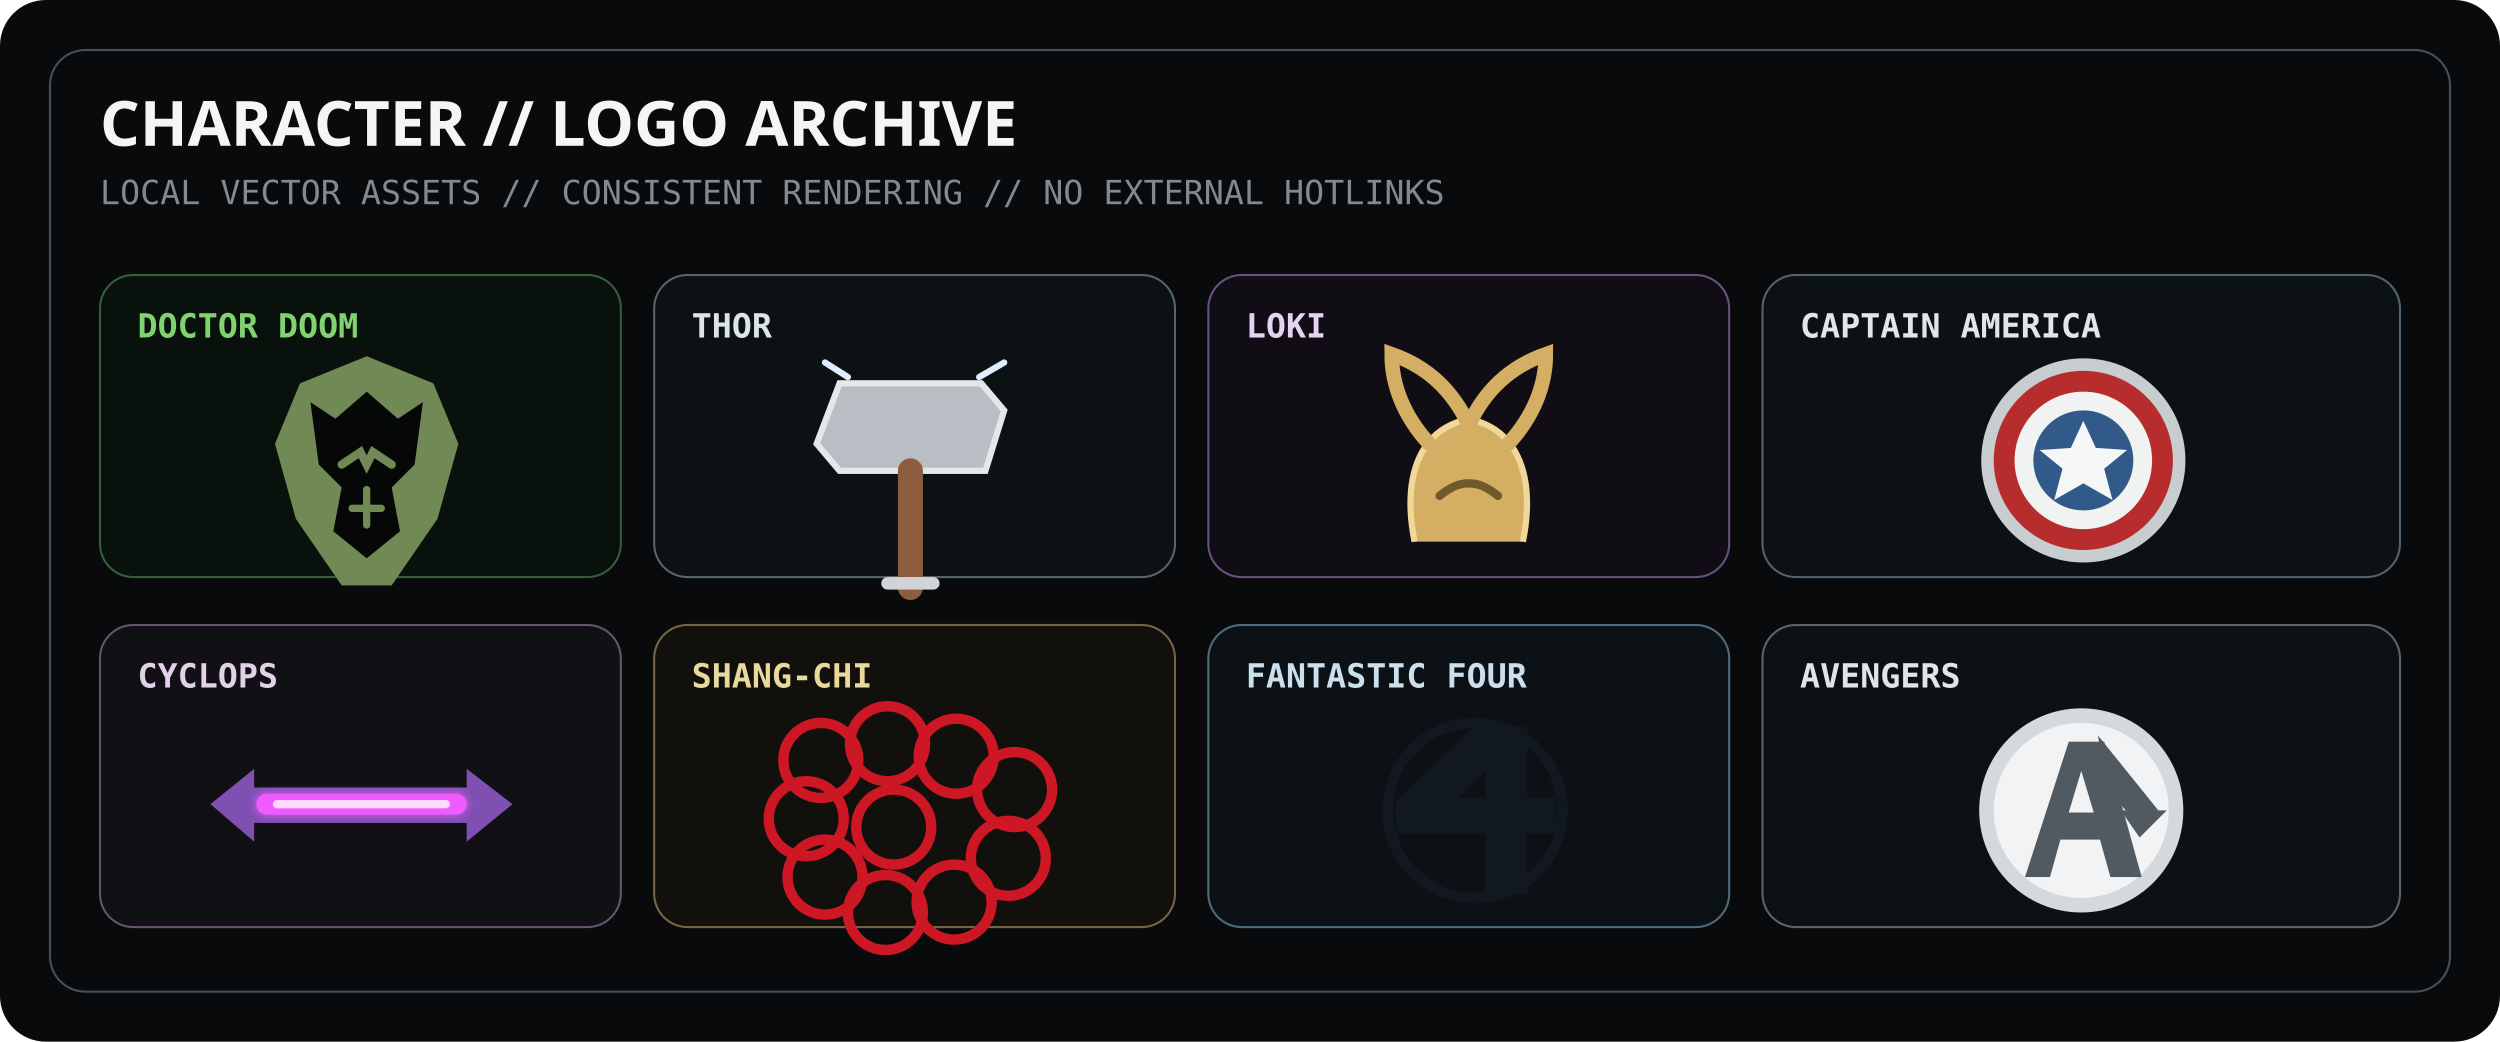
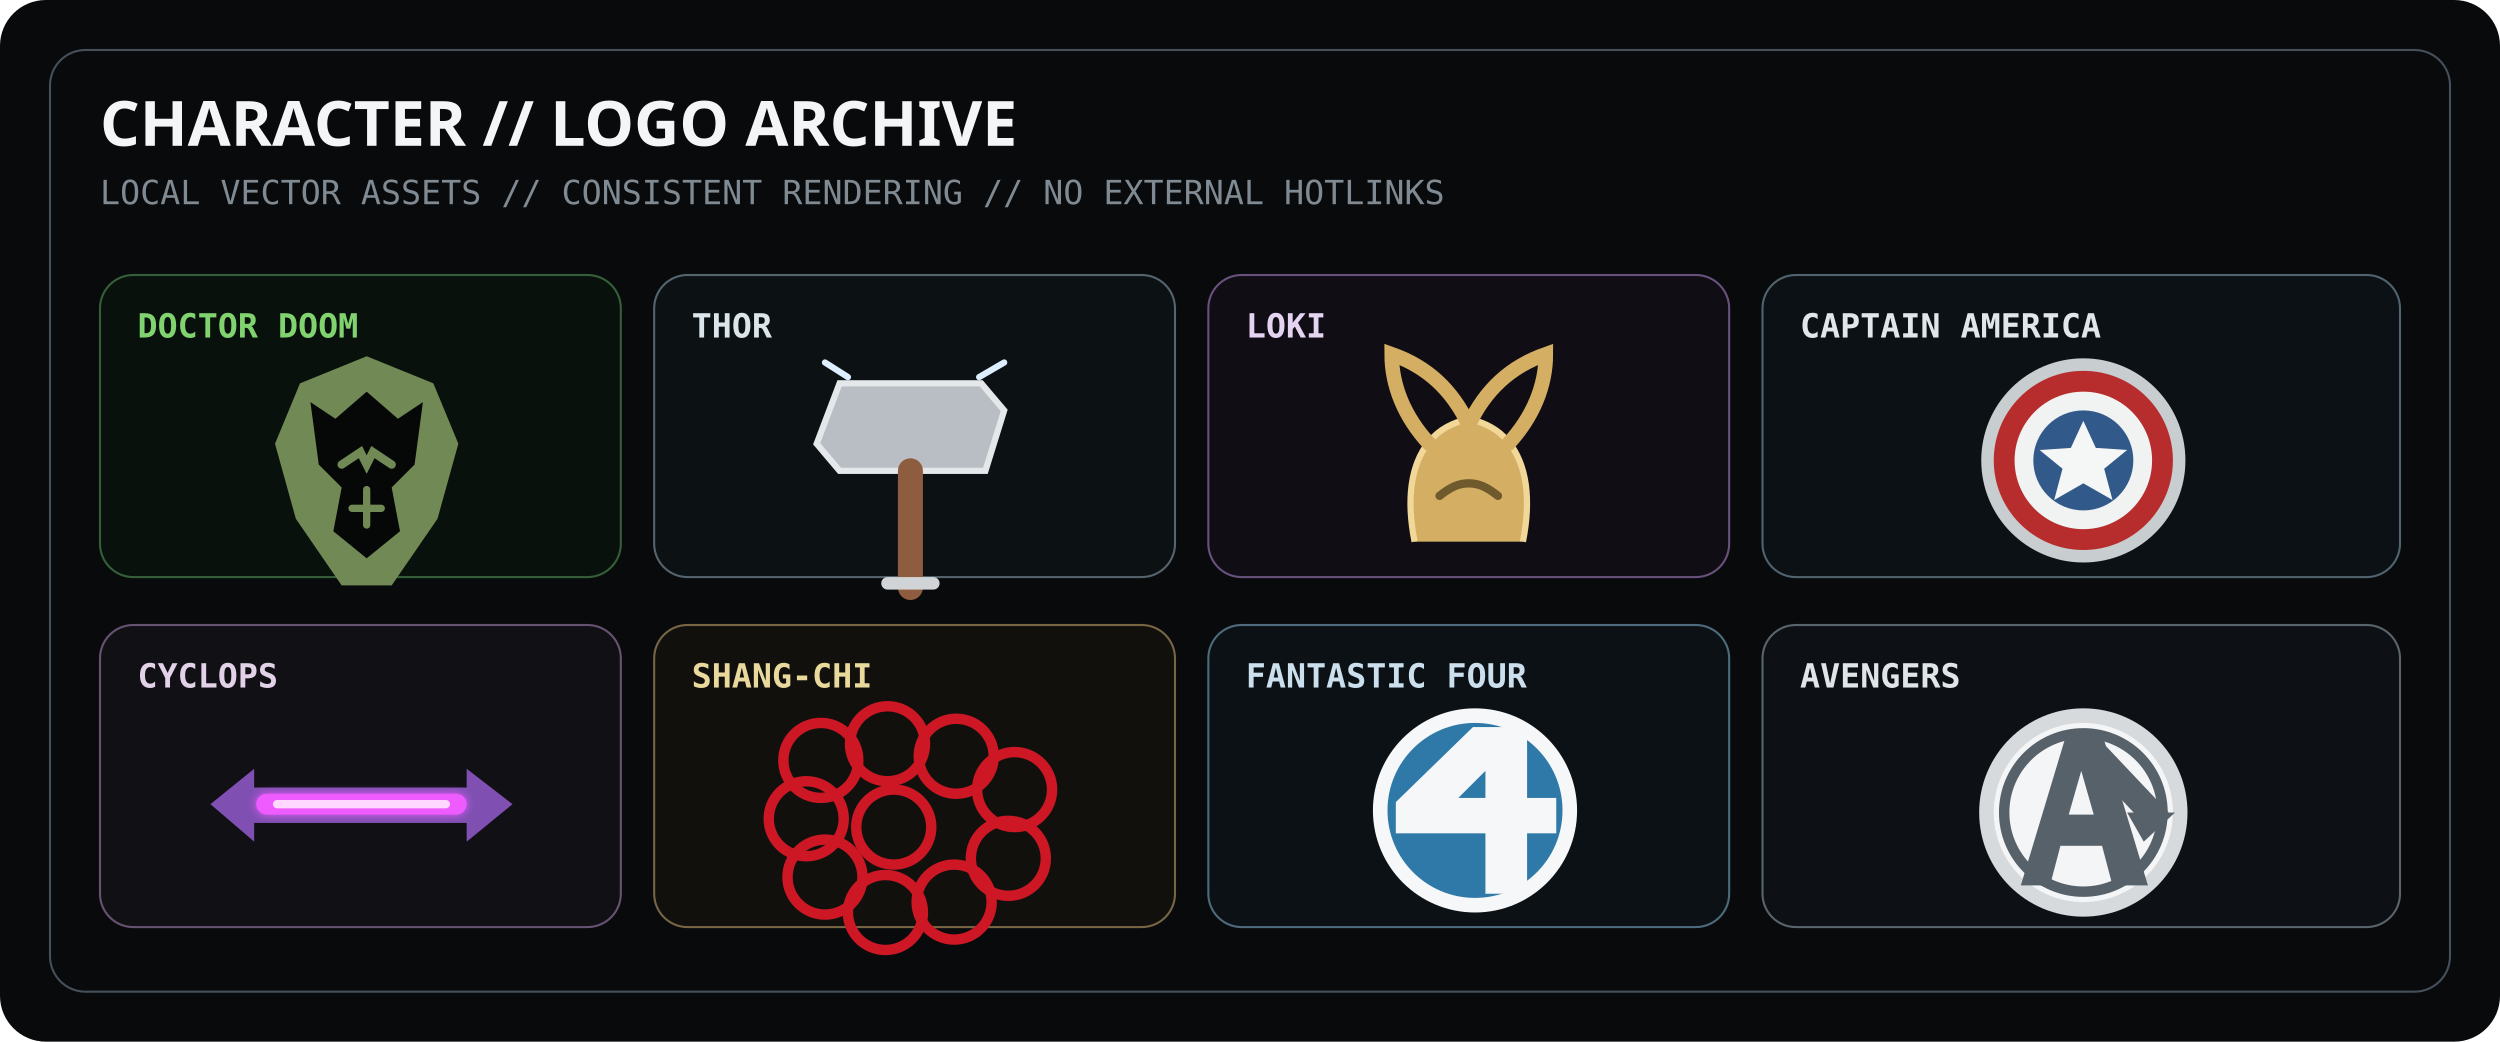
<svg xmlns="http://www.w3.org/2000/svg" width="1200" height="500" viewBox="0 0 1200 500" fill="none" role="img" aria-labelledby="title desc">
  <defs>
    <linearGradient id="bg" x1="0" y1="0" x2="1200" y2="500">
      <stop stop-color="#080A0C" />
      <stop offset="1" stop-color="#101218" />
    </linearGradient>
    <filter id="g" x="-40%" y="-40%" width="180%" height="180%">
      <feGaussianBlur stdDeviation="2" result="b" />
      <feMerge>
        <feMergeNode in="b" />
        <feMergeNode in="SourceGraphic" />
      </feMerge>
    </filter>
  </defs>
  <rect width="1200" height="500" rx="22" fill="url(#bg)" />
  <rect x="24" y="24" width="1152" height="452" rx="17" stroke="#46505A" />
  <text x="48" y="70" fill="#F3F5F6" font-size="30" font-family="'Arial Narrow',Impact,sans-serif" font-weight="700">CHARACTER // LOGO ARCHIVE</text>
  <text x="48" y="98" fill="#808A92" font-size="16" font-family="Consolas,monospace">LOCAL VECTOR ASSETS // CONSISTENT RENDERING // NO EXTERNAL HOTLINKS</text>
  <g transform="translate(48 132)">
    <rect width="250" height="145" rx="16" fill="#09110C" stroke="#355F39" />
    <text x="18" y="30" fill="#80D36F" font-size="16" font-family="Consolas,monospace" font-weight="700">DOCTOR DOOM</text>
    <g transform="translate(78 39)">
      <path d="M50 0L82 13L94 42L84 78L62 110H38L16 78L6 42L18 13Z" fill="#718A55" />
      <path d="M50 17L65 30L77 22L73 52L62 63L66 84L50 97L34 84L38 63L27 52L23 22L35 30Z" fill="#050806" />
      <path d="M38 52L47 46L50 52L53 46L62 52" stroke="#718A55" stroke-width="4" stroke-linecap="round" />
      <path d="M43 73H57M50 64V81" stroke="#718A55" stroke-width="3.5" stroke-linecap="round" />
    </g>
  </g>
  <g transform="translate(314 132)">
    <rect width="250" height="145" rx="16" fill="#0C1114" stroke="#55646D" />
    <text x="18" y="30" fill="#DCE5E9" font-size="16" font-family="Consolas,monospace" font-weight="700">THOR</text>
    <g transform="translate(65 42)">
      <path d="M24 10H92L103 23L94 52H24L13 39Z" fill="#B8BEC3" stroke="#E5E8EA" stroke-width="3" />
      <path d="M58 52V108" stroke="#8E5C3E" stroke-width="12" stroke-linecap="round" />
      <path d="M47 106H69" stroke="#D0D4D6" stroke-width="6" stroke-linecap="round" />
      <path d="M28 7L17 0M91 7L103 0" stroke="#DDEFFF" stroke-width="3" stroke-linecap="round" />
    </g>
  </g>
  <g transform="translate(580 132)">
    <rect width="250" height="145" rx="16" fill="#100D14" stroke="#69517E" />
    <text x="18" y="30" fill="#E4D4F1" font-size="16" font-family="Consolas,monospace" font-weight="700">LOKI</text>
    <g transform="translate(68 37)">
      <path d="M31 91C27 71 29 54 38 43C43 37 49 34 57 32C65 34 71 37 76 43C85 54 87 71 83 91" fill="#D3AE63" stroke="#F1D798" stroke-width="3" />
      <path d="M38 44C26 31 20 16 20 1C37 7 49 18 57 35" fill="none" stroke="#D3AE63" stroke-width="7" stroke-linecap="round" />
      <path d="M76 44C88 31 94 16 94 1C77 7 65 18 57 35" fill="none" stroke="#D3AE63" stroke-width="7" stroke-linecap="round" />
      <path d="M43 69C48 65 52 63 57 63C62 63 66 65 71 69" stroke="#6F5A2D" stroke-width="4" stroke-linecap="round" />
    </g>
  </g>
  <g transform="translate(846 132)">
    <rect width="306" height="145" rx="16" fill="#0C1115" stroke="#50636F" />
    <text x="18" y="30" fill="#E0E6EA" font-size="16" font-family="Consolas,monospace" font-weight="700">CAPTAIN AMERICA</text>
    <g transform="translate(99 34)">
      <circle cx="55" cy="55" r="49" fill="#C8CDD0" />
      <circle cx="55" cy="55" r="43" fill="#B72D2D" />
      <circle cx="55" cy="55" r="33" fill="#F1F2F2" />
      <circle cx="55" cy="55" r="24" fill="#315A8A" />
      <path d="M55 36L61 49L76 50L65 59L69 74L55 66L41 74L45 59L34 50L49 49Z" fill="#F5F6F6" />
    </g>
  </g>
  <g transform="translate(48 300)">
    <rect width="250" height="145" rx="16" fill="#111014" stroke="#685272" />
    <text x="18" y="30" fill="#E1D2E8" font-size="16" font-family="Consolas,monospace" font-weight="700">CYCLOPS</text>
    <g transform="translate(53 55)">
      <path d="M0 31L21 14V23H123V14L145 31L123 49V40H21V49Z" fill="#7F4FB2" />
      <rect x="22" y="26" width="101" height="10" rx="5" fill="#EE5BFF" filter="url(#g)" />
      <rect x="30" y="29" width="85" height="4" rx="2" fill="#FFD7FF" />
    </g>
  </g>
  <g transform="translate(314 300)">
    <rect width="250" height="145" rx="16" fill="#11100D" stroke="#776544" />
    <text x="18" y="30" fill="#E9D99D" font-size="16" font-family="Consolas,monospace" font-weight="700">SHANG-CHI</text>
    <g transform="translate(54 44)" fill="none" stroke="#CE1724" stroke-width="5">
      <circle cx="26" cy="21" r="18" />
      <circle cx="58" cy="13" r="18" />
      <circle cx="91" cy="19" r="18" />
      <circle cx="119" cy="35" r="18" />
      <circle cx="116" cy="68" r="18" />
      <circle cx="90" cy="89" r="18" />
      <circle cx="57" cy="94" r="18" />
      <circle cx="28" cy="77" r="18" />
      <circle cx="19" cy="49" r="18" />
      <circle cx="61" cy="53" r="18" />
    </g>
  </g>
  <g transform="translate(580 300)">
    <rect width="250" height="145" rx="16" fill="#0C1115" stroke="#4D6B7C" />
    <text x="18" y="30" fill="#CBE0EC" font-size="16" font-family="Consolas,monospace" font-weight="700">FANTASTIC FOUR</text>
    <g transform="translate(73 34)">
-       <circle cx="55" cy="55" r="49" fill="#0D1115" />
-       <circle cx="55" cy="55" r="42" fill="none" stroke="#111820" stroke-width="5" />
-       <path d="M61 15H80V49H94V66H80V95H60V66H17V51L54 15H61ZM60 49V36L47 49H60Z" fill="#111820" />
+       <circle cx="55" cy="55" r="49" fill="#F5F7F8" />
+       <circle cx="55" cy="55" r="42" fill="#2F79A8" />
+       <path d="M61 15H80V49H94V66H80V95H60V66H17V51L54 15H61ZM60 49V36L47 49H60Z" fill="#F5F7F8" />
    </g>
  </g>
  <g transform="translate(846 300)">
    <rect width="306" height="145" rx="16" fill="#0D1115" stroke="#59646C" />
    <text x="18" y="30" fill="#E0E5E8" font-size="16" font-family="Consolas,monospace" font-weight="700">AVENGERS</text>
-     <g transform="translate(98 34)">
-       <circle cx="55" cy="55" r="49" fill="#D5D9DC" />
-       <circle cx="55" cy="55" r="42" fill="#F2F3F4" />
-       <path d="M28 87L49 22H66L84 87H69L64 69H45L40 87H28ZM49 56H61L55 36Z" fill="#515A60" />
-       <path d="M63 19L92 55L78 57L67 44Z" fill="#515A60" />
-       <path d="M74 55H96L83 68Z" fill="#515A60" />
+     <g transform="translate(96 32)">
+       <circle cx="58" cy="58" r="50" fill="#D6DADD" />
+       <circle cx="58" cy="58" r="43" fill="#F4F5F6" />
+       <circle cx="58" cy="58" r="38" fill="none" stroke="#56616A" stroke-width="5" />
+       <path d="M28 93L50 20H67L89 93H72L67 74H47L42 93H28ZM51 59H63L57 38Z" fill="#56616A" />
+       <path d="M64 21L99 58L84 60L69 44Z" fill="#56616A" />
+       <path d="M79 58H102L87 72Z" fill="#56616A" />
    </g>
  </g>
</svg>
